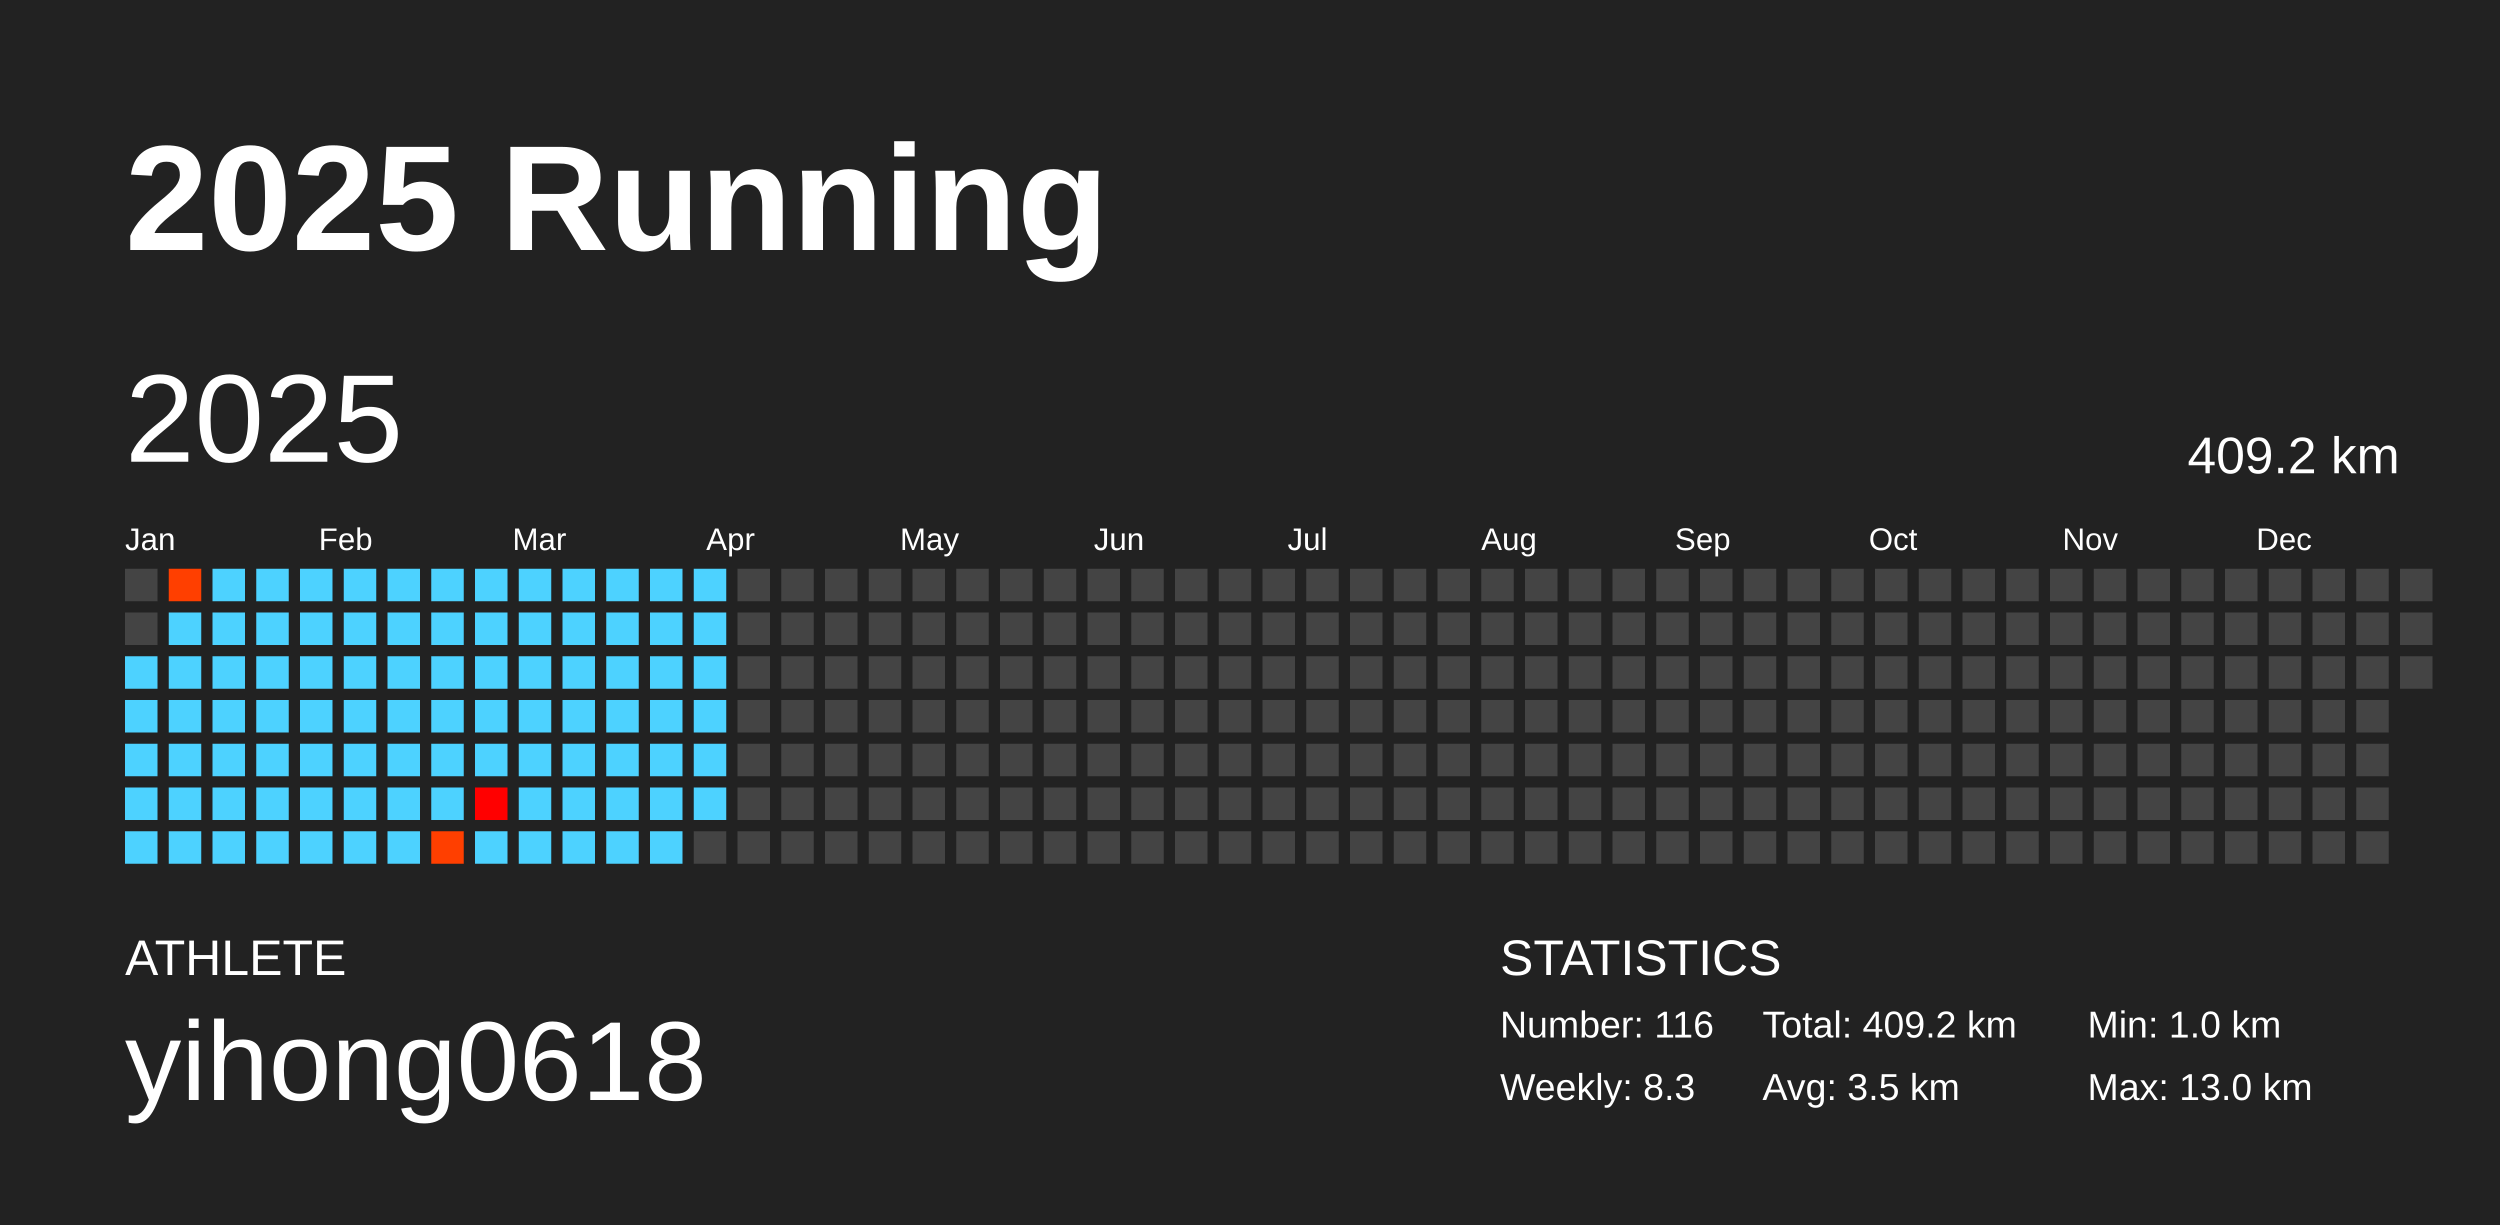
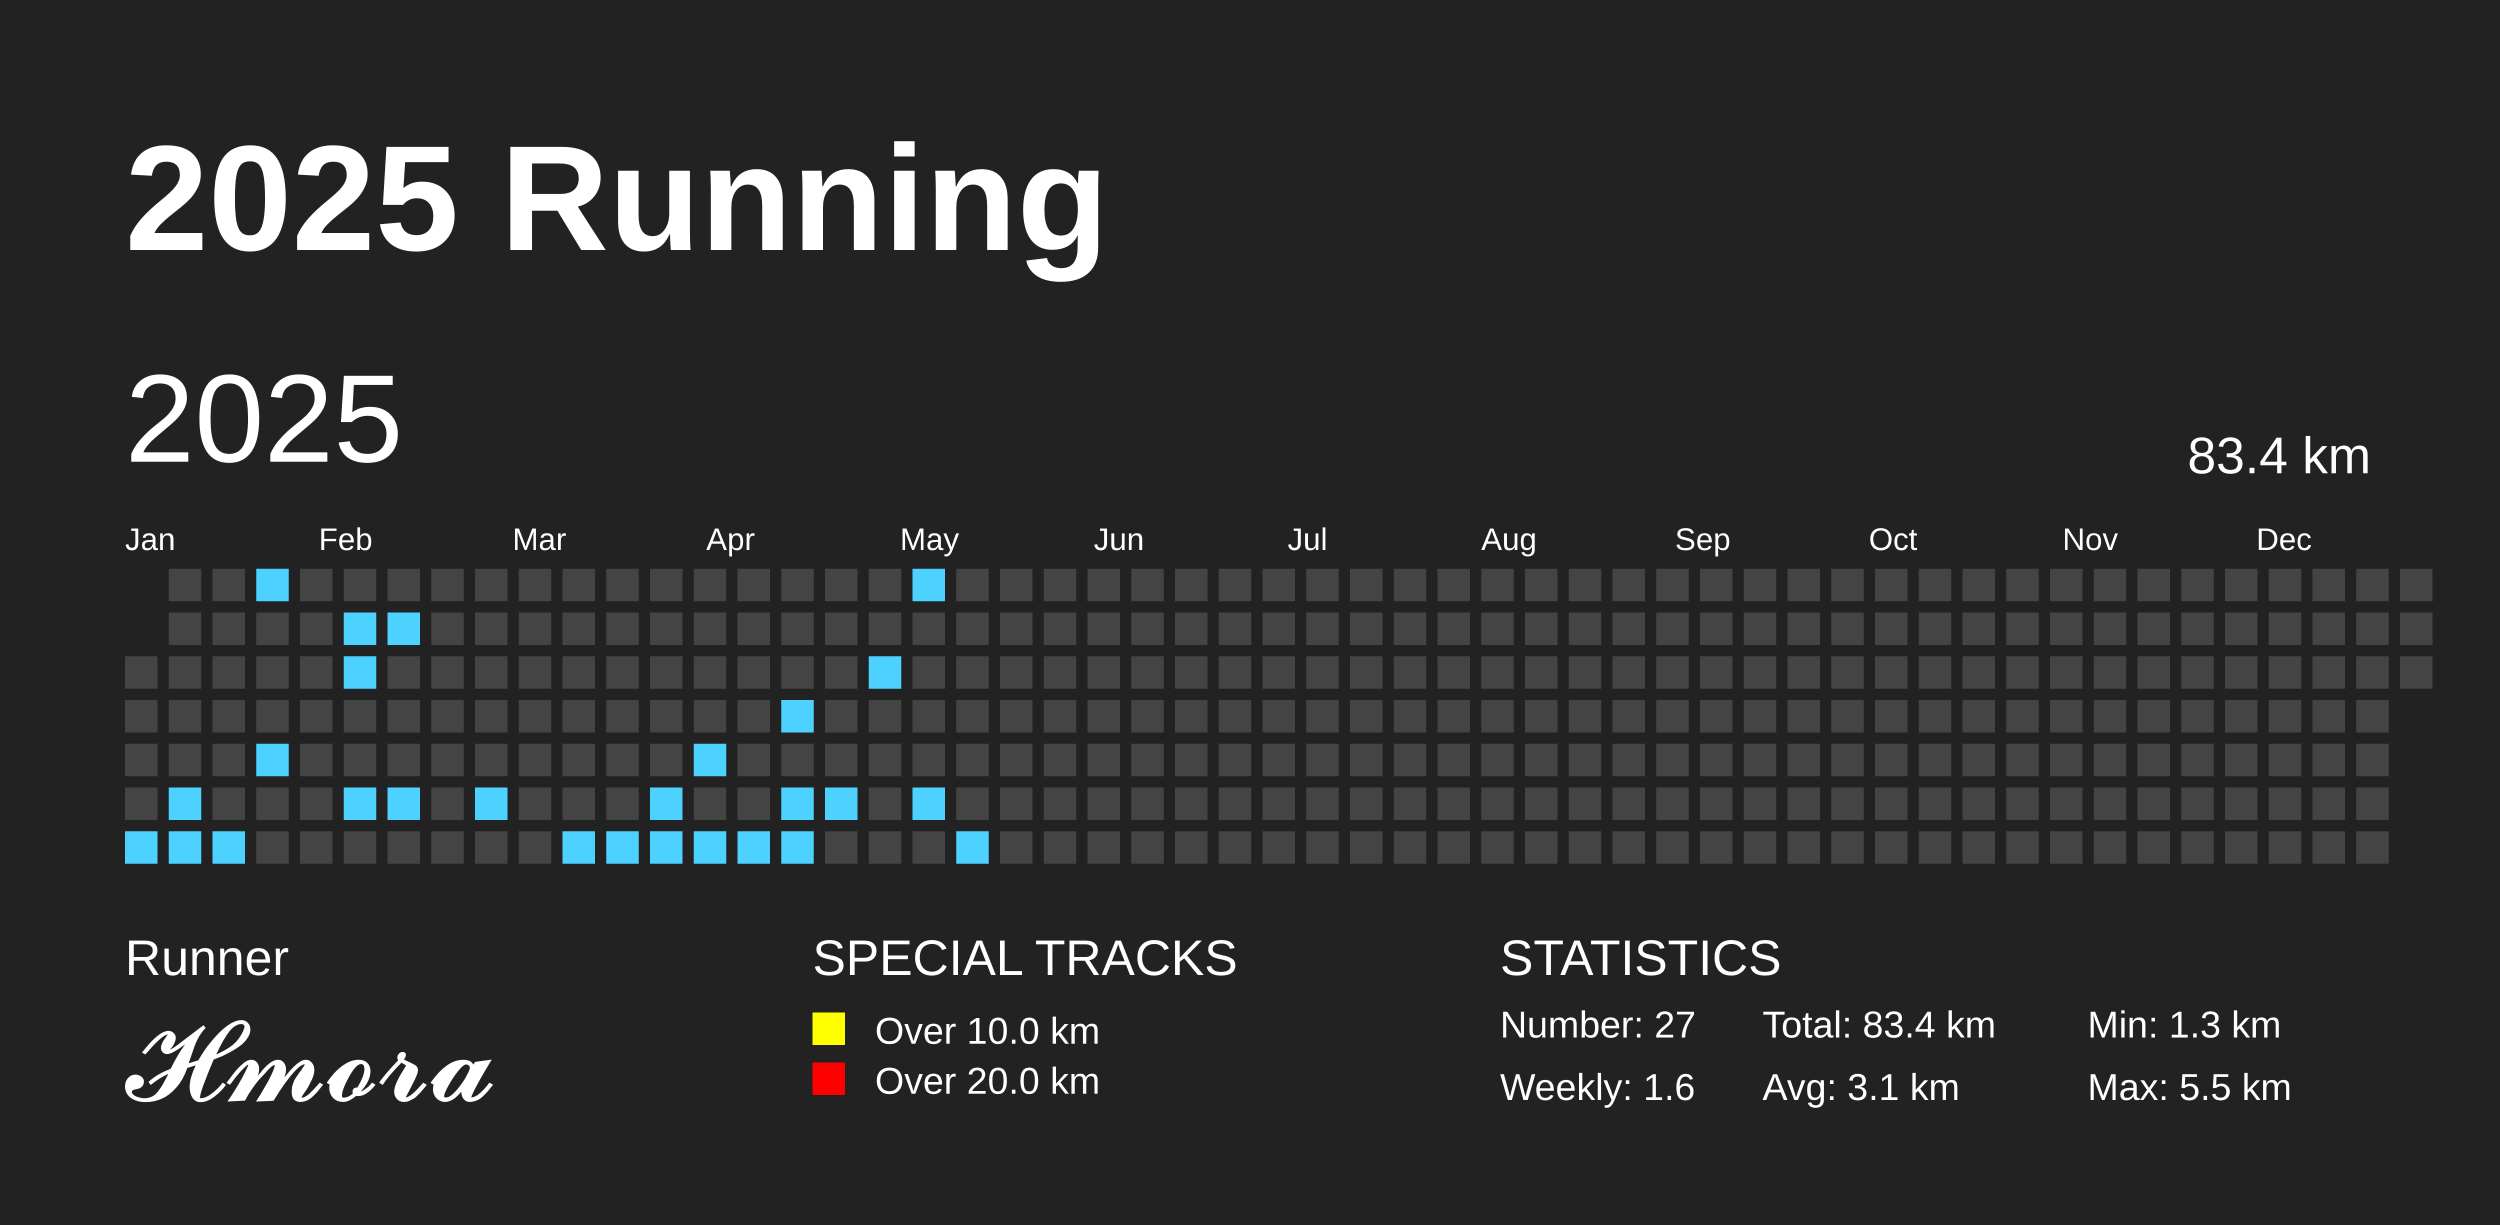
<svg xmlns="http://www.w3.org/2000/svg" baseProfile="full" height="98mm" version="1.1" viewBox="0,0,200,98" width="200mm">
  <defs />
  <rect fill="#222222" height="98" width="200" x="0" y="0" />
  <text fill="#FFFFFF" style="font-size:12px; font-family:Arial; font-weight:bold;" x="10" y="20">2025 Running</text>
-   <text fill="#FFFFFF" style="font-size:4px; font-family:Arial" x="10" y="78">ATHLETE</text>
-   <text fill="#FFFFFF" style="font-size:9px; font-family:Arial" x="10" y="88">yihong0618</text>
+   <text fill="#FFFFFF" style="font-size:4px; font-family:Arial" x="10" y="78">Runner</text>
+   <text fill="#FFFFFF" style="font-size:9px; font-family:Arial" x="10" y="88">𝓗𝓶𝓸𝓻𝓪</text>
+   <text fill="#FFFFFF" style="font-size:4px; font-family:Arial" x="65" y="78">SPECIAL TRACKS</text>
+   <rect fill="yellow" height="2.6" width="2.6" x="65" y="81" />
+   <text fill="#FFFFFF" style="font-size:3px; font-family:Arial" x="70" y="83.5">Over 10.0 km</text>
+   <rect fill="red" height="2.6" width="2.6" x="65" y="85" />
+   <text fill="#FFFFFF" style="font-size:3px; font-family:Arial" x="70" y="87.5">Over 20.0 km</text>
  <text fill="#FFFFFF" style="font-size:4px; font-family:Arial" x="120" y="78">STATISTICS</text>
-   <text fill="#FFFFFF" style="font-size:3px; font-family:Arial" x="120" y="83">Number: 116</text>
-   <text fill="#FFFFFF" style="font-size:3px; font-family:Arial" x="120" y="88">Weekly: 8.3</text>
-   <text fill="#FFFFFF" style="font-size:3px; font-family:Arial" x="141" y="83">Total: 409.2 km</text>
-   <text fill="#FFFFFF" style="font-size:3px; font-family:Arial" x="141" y="88">Avg: 3.5 km</text>
-   <text fill="#FFFFFF" style="font-size:3px; font-family:Arial" x="167" y="83">Min: 1.0 km</text>
-   <text fill="#FFFFFF" style="font-size:3px; font-family:Arial" x="167" y="88">Max: 13.0 km</text>
+   <text fill="#FFFFFF" style="font-size:3px; font-family:Arial" x="120" y="83">Number: 27</text>
+   <text fill="#FFFFFF" style="font-size:3px; font-family:Arial" x="120" y="88">Weekly: 1.6</text>
+   <text fill="#FFFFFF" style="font-size:3px; font-family:Arial" x="141" y="83">Total: 83.4 km</text>
+   <text fill="#FFFFFF" style="font-size:3px; font-family:Arial" x="141" y="88">Avg: 3.1 km</text>
+   <text fill="#FFFFFF" style="font-size:3px; font-family:Arial" x="167" y="83">Min: 1.3 km</text>
+   <text fill="#FFFFFF" style="font-size:3px; font-family:Arial" x="167" y="88">Max: 5.5 km</text>
  <text dominant-baseline="hanging" fill="#FFFFFF" style="font-size:10.0px; font-family:Arial;" x="10" y="30">2025</text>
-   <text dominant-baseline="hanging" fill="#FFFFFF" style="font-size:4.125px; font-family:Arial;" x="175" y="35">409.2 km</text>
+   <text dominant-baseline="hanging" fill="#FFFFFF" style="font-size:4.125px; font-family:Arial;" x="175" y="35">83.4 km</text>
  <text fill="#FFFFFF" style="font-size:2.5px; font-family:Arial" x="10.0" y="44">Jan</text>
  <text fill="#FFFFFF" style="font-size:2.5px; font-family:Arial" x="25.5" y="44">Feb</text>
  <text fill="#FFFFFF" style="font-size:2.5px; font-family:Arial" x="41.0" y="44">Mar</text>
  <text fill="#FFFFFF" style="font-size:2.5px; font-family:Arial" x="56.5" y="44">Apr</text>
  <text fill="#FFFFFF" style="font-size:2.5px; font-family:Arial" x="72.0" y="44">May</text>
  <text fill="#FFFFFF" style="font-size:2.5px; font-family:Arial" x="87.5" y="44">Jun</text>
  <text fill="#FFFFFF" style="font-size:2.5px; font-family:Arial" x="103.0" y="44">Jul</text>
  <text fill="#FFFFFF" style="font-size:2.5px; font-family:Arial" x="118.5" y="44">Aug</text>
  <text fill="#FFFFFF" style="font-size:2.5px; font-family:Arial" x="134.0" y="44">Sep</text>
  <text fill="#FFFFFF" style="font-size:2.5px; font-family:Arial" x="149.5" y="44">Oct</text>
  <text fill="#FFFFFF" style="font-size:2.5px; font-family:Arial" x="165.0" y="44">Nov</text>
  <text fill="#FFFFFF" style="font-size:2.5px; font-family:Arial" x="180.5" y="44">Dec</text>
-   <rect fill="#444444" height="2.6" width="2.6" x="10.0" y="45.5" />
-   <rect fill="#444444" height="2.6" width="2.6" x="10.0" y="49.0" />
-   <rect fill="#4dd2ff" height="2.6" width="2.6" x="10.0" y="52.5" />
-   <rect fill="#4dd2ff" height="2.6" width="2.6" x="10.0" y="56.0" />
-   <rect fill="#4dd2ff" height="2.6" width="2.6" x="10.0" y="59.5" />
-   <rect fill="#4dd2ff" height="2.6" width="2.6" x="10.0" y="63.0" />
-   <rect fill="#4dd2ff" height="2.6" width="2.6" x="10.0" y="66.5" />
-   <rect fill="#ff3f00" height="2.6" width="2.6" x="13.5" y="45.5" />
-   <rect fill="#4dd2ff" height="2.6" width="2.6" x="13.5" y="49.0" />
-   <rect fill="#4dd2ff" height="2.6" width="2.6" x="13.5" y="52.5" />
-   <rect fill="#4dd2ff" height="2.6" width="2.6" x="13.5" y="56.0" />
-   <rect fill="#4dd2ff" height="2.6" width="2.6" x="13.5" y="59.5" />
-   <rect fill="#4dd2ff" height="2.6" width="2.6" x="13.5" y="63.0" />
-   <rect fill="#4dd2ff" height="2.6" width="2.6" x="13.5" y="66.5" />
-   <rect fill="#4dd2ff" height="2.6" width="2.6" x="17.0" y="45.5" />
-   <rect fill="#4dd2ff" height="2.6" width="2.6" x="17.0" y="49.0" />
-   <rect fill="#4dd2ff" height="2.6" width="2.6" x="17.0" y="52.5" />
-   <rect fill="#4dd2ff" height="2.6" width="2.6" x="17.0" y="56.0" />
-   <rect fill="#4dd2ff" height="2.6" width="2.6" x="17.0" y="59.5" />
-   <rect fill="#4dd2ff" height="2.6" width="2.6" x="17.0" y="63.0" />
-   <rect fill="#4dd2ff" height="2.6" width="2.6" x="17.0" y="66.5" />
-   <rect fill="#4dd2ff" height="2.6" width="2.6" x="20.5" y="45.5" />
-   <rect fill="#4dd2ff" height="2.6" width="2.6" x="20.5" y="49.0" />
-   <rect fill="#4dd2ff" height="2.6" width="2.6" x="20.5" y="52.5" />
-   <rect fill="#4dd2ff" height="2.6" width="2.6" x="20.5" y="56.0" />
-   <rect fill="#4dd2ff" height="2.6" width="2.6" x="20.5" y="59.5" />
-   <rect fill="#4dd2ff" height="2.6" width="2.6" x="20.5" y="63.0" />
-   <rect fill="#4dd2ff" height="2.6" width="2.6" x="20.5" y="66.5" />
-   <rect fill="#4dd2ff" height="2.6" width="2.6" x="24.0" y="45.5" />
-   <rect fill="#4dd2ff" height="2.6" width="2.6" x="24.0" y="49.0" />
-   <rect fill="#4dd2ff" height="2.6" width="2.6" x="24.0" y="52.5" />
-   <rect fill="#4dd2ff" height="2.6" width="2.6" x="24.0" y="56.0" />
-   <rect fill="#4dd2ff" height="2.6" width="2.6" x="24.0" y="59.5" />
-   <rect fill="#4dd2ff" height="2.6" width="2.6" x="24.0" y="63.0" />
-   <rect fill="#4dd2ff" height="2.6" width="2.6" x="24.0" y="66.5" />
-   <rect fill="#4dd2ff" height="2.6" width="2.6" x="27.5" y="45.5" />
-   <rect fill="#4dd2ff" height="2.6" width="2.6" x="27.5" y="49.0" />
-   <rect fill="#4dd2ff" height="2.6" width="2.6" x="27.5" y="52.5" />
-   <rect fill="#4dd2ff" height="2.6" width="2.6" x="27.5" y="56.0" />
-   <rect fill="#4dd2ff" height="2.6" width="2.6" x="27.5" y="59.5" />
-   <rect fill="#4dd2ff" height="2.6" width="2.6" x="27.5" y="63.0" />
-   <rect fill="#4dd2ff" height="2.6" width="2.6" x="27.5" y="66.5" />
-   <rect fill="#4dd2ff" height="2.6" width="2.6" x="31.0" y="45.5" />
-   <rect fill="#4dd2ff" height="2.6" width="2.6" x="31.0" y="49.0" />
-   <rect fill="#4dd2ff" height="2.6" width="2.6" x="31.0" y="52.5" />
-   <rect fill="#4dd2ff" height="2.6" width="2.6" x="31.0" y="56.0" />
-   <rect fill="#4dd2ff" height="2.6" width="2.6" x="31.0" y="59.5" />
-   <rect fill="#4dd2ff" height="2.6" width="2.6" x="31.0" y="63.0" />
-   <rect fill="#4dd2ff" height="2.6" width="2.6" x="31.0" y="66.5" />
-   <rect fill="#4dd2ff" height="2.6" width="2.6" x="34.5" y="45.5" />
-   <rect fill="#4dd2ff" height="2.6" width="2.6" x="34.5" y="49.0" />
-   <rect fill="#4dd2ff" height="2.6" width="2.6" x="34.5" y="52.5" />
-   <rect fill="#4dd2ff" height="2.6" width="2.6" x="34.5" y="56.0" />
-   <rect fill="#4dd2ff" height="2.6" width="2.6" x="34.5" y="59.5" />
-   <rect fill="#4dd2ff" height="2.6" width="2.6" x="34.5" y="63.0" />
-   <rect fill="#ff3f00" height="2.6" width="2.6" x="34.5" y="66.5" />
-   <rect fill="#4dd2ff" height="2.6" width="2.6" x="38.0" y="45.5" />
-   <rect fill="#4dd2ff" height="2.6" width="2.6" x="38.0" y="49.0" />
-   <rect fill="#4dd2ff" height="2.6" width="2.6" x="38.0" y="52.5" />
-   <rect fill="#4dd2ff" height="2.6" width="2.6" x="38.0" y="56.0" />
-   <rect fill="#4dd2ff" height="2.6" width="2.6" x="38.0" y="59.5" />
-   <rect fill="#ff0000" height="2.6" width="2.6" x="38.0" y="63.0" />
-   <rect fill="#4dd2ff" height="2.6" width="2.6" x="38.0" y="66.5" />
-   <rect fill="#4dd2ff" height="2.6" width="2.6" x="41.5" y="45.5" />
-   <rect fill="#4dd2ff" height="2.6" width="2.6" x="41.5" y="49.0" />
-   <rect fill="#4dd2ff" height="2.6" width="2.6" x="41.5" y="52.5" />
-   <rect fill="#4dd2ff" height="2.6" width="2.6" x="41.5" y="56.0" />
-   <rect fill="#4dd2ff" height="2.6" width="2.6" x="41.5" y="59.5" />
-   <rect fill="#4dd2ff" height="2.6" width="2.6" x="41.5" y="63.0" />
-   <rect fill="#4dd2ff" height="2.6" width="2.6" x="41.5" y="66.5" />
-   <rect fill="#4dd2ff" height="2.6" width="2.6" x="45.0" y="45.5" />
-   <rect fill="#4dd2ff" height="2.6" width="2.6" x="45.0" y="49.0" />
-   <rect fill="#4dd2ff" height="2.6" width="2.6" x="45.0" y="52.5" />
-   <rect fill="#4dd2ff" height="2.6" width="2.6" x="45.0" y="56.0" />
-   <rect fill="#4dd2ff" height="2.6" width="2.6" x="45.0" y="59.5" />
-   <rect fill="#4dd2ff" height="2.6" width="2.6" x="45.0" y="63.0" />
-   <rect fill="#4dd2ff" height="2.6" width="2.6" x="45.0" y="66.5" />
-   <rect fill="#4dd2ff" height="2.6" width="2.6" x="48.5" y="45.5" />
-   <rect fill="#4dd2ff" height="2.6" width="2.6" x="48.5" y="49.0" />
-   <rect fill="#4dd2ff" height="2.6" width="2.6" x="48.5" y="52.5" />
-   <rect fill="#4dd2ff" height="2.6" width="2.6" x="48.5" y="56.0" />
-   <rect fill="#4dd2ff" height="2.6" width="2.6" x="48.5" y="59.5" />
-   <rect fill="#4dd2ff" height="2.6" width="2.6" x="48.5" y="63.0" />
-   <rect fill="#4dd2ff" height="2.6" width="2.6" x="48.5" y="66.5" />
-   <rect fill="#4dd2ff" height="2.6" width="2.6" x="52.0" y="45.5" />
-   <rect fill="#4dd2ff" height="2.6" width="2.6" x="52.0" y="49.0" />
-   <rect fill="#4dd2ff" height="2.6" width="2.6" x="52.0" y="52.5" />
-   <rect fill="#4dd2ff" height="2.6" width="2.6" x="52.0" y="56.0" />
-   <rect fill="#4dd2ff" height="2.6" width="2.6" x="52.0" y="59.5" />
-   <rect fill="#4dd2ff" height="2.6" width="2.6" x="52.0" y="63.0" />
-   <rect fill="#4dd2ff" height="2.6" width="2.6" x="52.0" y="66.5" />
-   <rect fill="#4dd2ff" height="2.6" width="2.6" x="55.5" y="45.5" />
-   <rect fill="#4dd2ff" height="2.6" width="2.6" x="55.5" y="49.0" />
-   <rect fill="#4dd2ff" height="2.6" width="2.6" x="55.5" y="52.5" />
-   <rect fill="#4dd2ff" height="2.6" width="2.6" x="55.5" y="56.0" />
-   <rect fill="#4dd2ff" height="2.6" width="2.6" x="55.5" y="59.5" />
-   <rect fill="#4dd2ff" height="2.6" width="2.6" x="55.5" y="63.0" />
-   <rect fill="#444444" height="2.6" width="2.6" x="55.5" y="66.5" />
+   <rect fill="#444444" height="2.6" width="2.6" x="10.0" y="52.5" />
+   <rect fill="#444444" height="2.6" width="2.6" x="10.0" y="56.0" />
+   <rect fill="#444444" height="2.6" width="2.6" x="10.0" y="59.5" />
+   <rect fill="#444444" height="2.6" width="2.6" x="10.0" y="63.0" />
+   <rect fill="#4DD2FF" height="2.6" width="2.6" x="10.0" y="66.5" />
+   <rect fill="#444444" height="2.6" width="2.6" x="13.5" y="45.5" />
+   <rect fill="#444444" height="2.6" width="2.6" x="13.5" y="49.0" />
+   <rect fill="#444444" height="2.6" width="2.6" x="13.5" y="52.5" />
+   <rect fill="#444444" height="2.6" width="2.6" x="13.5" y="56.0" />
+   <rect fill="#444444" height="2.6" width="2.6" x="13.5" y="59.5" />
+   <rect fill="#4DD2FF" height="2.6" width="2.6" x="13.5" y="63.0" />
+   <rect fill="#4DD2FF" height="2.6" width="2.6" x="13.5" y="66.5" />
+   <rect fill="#444444" height="2.6" width="2.6" x="17.0" y="45.5" />
+   <rect fill="#444444" height="2.6" width="2.6" x="17.0" y="49.0" />
+   <rect fill="#444444" height="2.6" width="2.6" x="17.0" y="52.5" />
+   <rect fill="#444444" height="2.6" width="2.6" x="17.0" y="56.0" />
+   <rect fill="#444444" height="2.6" width="2.6" x="17.0" y="59.5" />
+   <rect fill="#444444" height="2.6" width="2.6" x="17.0" y="63.0" />
+   <rect fill="#4DD2FF" height="2.6" width="2.6" x="17.0" y="66.5" />
+   <rect fill="#4DD2FF" height="2.6" width="2.6" x="20.5" y="45.5" />
+   <rect fill="#444444" height="2.6" width="2.6" x="20.5" y="49.0" />
+   <rect fill="#444444" height="2.6" width="2.6" x="20.5" y="52.5" />
+   <rect fill="#444444" height="2.6" width="2.6" x="20.5" y="56.0" />
+   <rect fill="#4DD2FF" height="2.6" width="2.6" x="20.5" y="59.5" />
+   <rect fill="#444444" height="2.6" width="2.6" x="20.5" y="63.0" />
+   <rect fill="#444444" height="2.6" width="2.6" x="20.5" y="66.5" />
+   <rect fill="#444444" height="2.6" width="2.6" x="24.0" y="45.5" />
+   <rect fill="#444444" height="2.6" width="2.6" x="24.0" y="49.0" />
+   <rect fill="#444444" height="2.6" width="2.6" x="24.0" y="52.5" />
+   <rect fill="#444444" height="2.6" width="2.6" x="24.0" y="56.0" />
+   <rect fill="#444444" height="2.6" width="2.6" x="24.0" y="59.5" />
+   <rect fill="#444444" height="2.6" width="2.6" x="24.0" y="63.0" />
+   <rect fill="#444444" height="2.6" width="2.6" x="24.0" y="66.5" />
+   <rect fill="#444444" height="2.6" width="2.6" x="27.5" y="45.5" />
+   <rect fill="#4DD2FF" height="2.6" width="2.6" x="27.5" y="49.0" />
+   <rect fill="#4DD2FF" height="2.6" width="2.6" x="27.5" y="52.5" />
+   <rect fill="#444444" height="2.6" width="2.6" x="27.5" y="56.0" />
+   <rect fill="#444444" height="2.6" width="2.6" x="27.5" y="59.5" />
+   <rect fill="#4DD2FF" height="2.6" width="2.6" x="27.5" y="63.0" />
+   <rect fill="#444444" height="2.6" width="2.6" x="27.5" y="66.5" />
+   <rect fill="#444444" height="2.6" width="2.6" x="31.0" y="45.5" />
+   <rect fill="#4DD2FF" height="2.6" width="2.6" x="31.0" y="49.0" />
+   <rect fill="#444444" height="2.6" width="2.6" x="31.0" y="52.5" />
+   <rect fill="#444444" height="2.6" width="2.6" x="31.0" y="56.0" />
+   <rect fill="#444444" height="2.6" width="2.6" x="31.0" y="59.5" />
+   <rect fill="#4DD2FF" height="2.6" width="2.6" x="31.0" y="63.0" />
+   <rect fill="#444444" height="2.6" width="2.6" x="31.0" y="66.5" />
+   <rect fill="#444444" height="2.6" width="2.6" x="34.5" y="45.5" />
+   <rect fill="#444444" height="2.6" width="2.6" x="34.5" y="49.0" />
+   <rect fill="#444444" height="2.6" width="2.6" x="34.5" y="52.5" />
+   <rect fill="#444444" height="2.6" width="2.6" x="34.5" y="56.0" />
+   <rect fill="#444444" height="2.6" width="2.6" x="34.5" y="59.5" />
+   <rect fill="#444444" height="2.6" width="2.6" x="34.5" y="63.0" />
+   <rect fill="#444444" height="2.6" width="2.6" x="34.5" y="66.5" />
+   <rect fill="#444444" height="2.6" width="2.6" x="38.0" y="45.5" />
+   <rect fill="#444444" height="2.6" width="2.6" x="38.0" y="49.0" />
+   <rect fill="#444444" height="2.6" width="2.6" x="38.0" y="52.5" />
+   <rect fill="#444444" height="2.6" width="2.6" x="38.0" y="56.0" />
+   <rect fill="#444444" height="2.6" width="2.6" x="38.0" y="59.5" />
+   <rect fill="#4DD2FF" height="2.6" width="2.6" x="38.0" y="63.0" />
+   <rect fill="#444444" height="2.6" width="2.6" x="38.0" y="66.5" />
+   <rect fill="#444444" height="2.6" width="2.6" x="41.5" y="45.5" />
+   <rect fill="#444444" height="2.6" width="2.6" x="41.5" y="49.0" />
+   <rect fill="#444444" height="2.6" width="2.6" x="41.5" y="52.5" />
+   <rect fill="#444444" height="2.6" width="2.6" x="41.5" y="56.0" />
+   <rect fill="#444444" height="2.6" width="2.6" x="41.5" y="59.5" />
+   <rect fill="#444444" height="2.6" width="2.6" x="41.5" y="63.0" />
+   <rect fill="#444444" height="2.6" width="2.6" x="41.5" y="66.5" />
+   <rect fill="#444444" height="2.6" width="2.6" x="45.0" y="45.5" />
+   <rect fill="#444444" height="2.6" width="2.6" x="45.0" y="49.0" />
+   <rect fill="#444444" height="2.6" width="2.6" x="45.0" y="52.5" />
+   <rect fill="#444444" height="2.6" width="2.6" x="45.0" y="56.0" />
+   <rect fill="#444444" height="2.6" width="2.6" x="45.0" y="59.5" />
+   <rect fill="#444444" height="2.6" width="2.6" x="45.0" y="63.0" />
+   <rect fill="#4DD2FF" height="2.6" width="2.6" x="45.0" y="66.5" />
+   <rect fill="#444444" height="2.6" width="2.6" x="48.5" y="45.5" />
+   <rect fill="#444444" height="2.6" width="2.6" x="48.5" y="49.0" />
+   <rect fill="#444444" height="2.6" width="2.6" x="48.5" y="52.5" />
+   <rect fill="#444444" height="2.6" width="2.6" x="48.5" y="56.0" />
+   <rect fill="#444444" height="2.6" width="2.6" x="48.5" y="59.5" />
+   <rect fill="#444444" height="2.6" width="2.6" x="48.5" y="63.0" />
+   <rect fill="#4DD2FF" height="2.6" width="2.6" x="48.5" y="66.5" />
+   <rect fill="#444444" height="2.6" width="2.6" x="52.0" y="45.5" />
+   <rect fill="#444444" height="2.6" width="2.6" x="52.0" y="49.0" />
+   <rect fill="#444444" height="2.6" width="2.6" x="52.0" y="52.5" />
+   <rect fill="#444444" height="2.6" width="2.6" x="52.0" y="56.0" />
+   <rect fill="#444444" height="2.6" width="2.6" x="52.0" y="59.5" />
+   <rect fill="#4DD2FF" height="2.6" width="2.6" x="52.0" y="63.0" />
+   <rect fill="#4DD2FF" height="2.6" width="2.6" x="52.0" y="66.5" />
+   <rect fill="#444444" height="2.6" width="2.6" x="55.5" y="45.5" />
+   <rect fill="#444444" height="2.6" width="2.6" x="55.5" y="49.0" />
+   <rect fill="#444444" height="2.6" width="2.6" x="55.5" y="52.5" />
+   <rect fill="#444444" height="2.6" width="2.6" x="55.5" y="56.0" />
+   <rect fill="#4DD2FF" height="2.6" width="2.6" x="55.5" y="59.5" />
+   <rect fill="#444444" height="2.6" width="2.6" x="55.5" y="63.0" />
+   <rect fill="#4DD2FF" height="2.6" width="2.6" x="55.5" y="66.5" />
  <rect fill="#444444" height="2.6" width="2.6" x="59.0" y="45.5" />
  <rect fill="#444444" height="2.6" width="2.6" x="59.0" y="49.0" />
  <rect fill="#444444" height="2.6" width="2.6" x="59.0" y="52.5" />
  <rect fill="#444444" height="2.6" width="2.6" x="59.0" y="56.0" />
  <rect fill="#444444" height="2.6" width="2.6" x="59.0" y="59.5" />
  <rect fill="#444444" height="2.6" width="2.6" x="59.0" y="63.0" />
-   <rect fill="#444444" height="2.6" width="2.6" x="59.0" y="66.5" />
+   <rect fill="#4DD2FF" height="2.6" width="2.6" x="59.0" y="66.5" />
  <rect fill="#444444" height="2.6" width="2.6" x="62.5" y="45.5" />
  <rect fill="#444444" height="2.6" width="2.6" x="62.5" y="49.0" />
  <rect fill="#444444" height="2.6" width="2.6" x="62.5" y="52.5" />
-   <rect fill="#444444" height="2.6" width="2.6" x="62.5" y="56.0" />
+   <rect fill="#4DD2FF" height="2.6" width="2.6" x="62.5" y="56.0" />
  <rect fill="#444444" height="2.6" width="2.6" x="62.5" y="59.5" />
-   <rect fill="#444444" height="2.6" width="2.6" x="62.5" y="63.0" />
-   <rect fill="#444444" height="2.6" width="2.6" x="62.5" y="66.5" />
+   <rect fill="#4DD2FF" height="2.6" width="2.6" x="62.5" y="63.0" />
+   <rect fill="#4DD2FF" height="2.6" width="2.6" x="62.5" y="66.5" />
  <rect fill="#444444" height="2.6" width="2.6" x="66.0" y="45.5" />
  <rect fill="#444444" height="2.6" width="2.6" x="66.0" y="49.0" />
  <rect fill="#444444" height="2.6" width="2.6" x="66.0" y="52.5" />
  <rect fill="#444444" height="2.6" width="2.6" x="66.0" y="56.0" />
  <rect fill="#444444" height="2.6" width="2.6" x="66.0" y="59.5" />
-   <rect fill="#444444" height="2.6" width="2.6" x="66.0" y="63.0" />
+   <rect fill="#4DD2FF" height="2.6" width="2.6" x="66.0" y="63.0" />
  <rect fill="#444444" height="2.6" width="2.6" x="66.0" y="66.5" />
  <rect fill="#444444" height="2.6" width="2.6" x="69.5" y="45.5" />
  <rect fill="#444444" height="2.6" width="2.6" x="69.5" y="49.0" />
-   <rect fill="#444444" height="2.6" width="2.6" x="69.5" y="52.5" />
+   <rect fill="#4DD2FF" height="2.6" width="2.6" x="69.5" y="52.5" />
  <rect fill="#444444" height="2.6" width="2.6" x="69.5" y="56.0" />
  <rect fill="#444444" height="2.6" width="2.6" x="69.5" y="59.5" />
  <rect fill="#444444" height="2.6" width="2.6" x="69.5" y="63.0" />
  <rect fill="#444444" height="2.6" width="2.6" x="69.5" y="66.5" />
-   <rect fill="#444444" height="2.6" width="2.6" x="73.0" y="45.5" />
+   <rect fill="#4DD2FF" height="2.6" width="2.6" x="73.0" y="45.5" />
  <rect fill="#444444" height="2.6" width="2.6" x="73.0" y="49.0" />
  <rect fill="#444444" height="2.6" width="2.6" x="73.0" y="52.5" />
  <rect fill="#444444" height="2.6" width="2.6" x="73.0" y="56.0" />
  <rect fill="#444444" height="2.6" width="2.6" x="73.0" y="59.5" />
-   <rect fill="#444444" height="2.6" width="2.6" x="73.0" y="63.0" />
+   <rect fill="#4DD2FF" height="2.6" width="2.6" x="73.0" y="63.0" />
  <rect fill="#444444" height="2.6" width="2.6" x="73.0" y="66.5" />
  <rect fill="#444444" height="2.6" width="2.6" x="76.5" y="45.5" />
  <rect fill="#444444" height="2.6" width="2.6" x="76.5" y="49.0" />
  <rect fill="#444444" height="2.6" width="2.6" x="76.5" y="52.5" />
  <rect fill="#444444" height="2.6" width="2.6" x="76.5" y="56.0" />
  <rect fill="#444444" height="2.6" width="2.6" x="76.5" y="59.5" />
  <rect fill="#444444" height="2.6" width="2.6" x="76.5" y="63.0" />
-   <rect fill="#444444" height="2.6" width="2.6" x="76.5" y="66.5" />
+   <rect fill="#4DD2FF" height="2.6" width="2.6" x="76.5" y="66.5" />
  <rect fill="#444444" height="2.6" width="2.6" x="80.0" y="45.5" />
  <rect fill="#444444" height="2.6" width="2.6" x="80.0" y="49.0" />
  <rect fill="#444444" height="2.6" width="2.6" x="80.0" y="52.5" />
  <rect fill="#444444" height="2.6" width="2.6" x="80.0" y="56.0" />
  <rect fill="#444444" height="2.6" width="2.6" x="80.0" y="59.5" />
  <rect fill="#444444" height="2.6" width="2.6" x="80.0" y="63.0" />
  <rect fill="#444444" height="2.6" width="2.6" x="80.0" y="66.5" />
  <rect fill="#444444" height="2.6" width="2.6" x="83.5" y="45.5" />
  <rect fill="#444444" height="2.6" width="2.6" x="83.5" y="49.0" />
  <rect fill="#444444" height="2.6" width="2.6" x="83.5" y="52.5" />
  <rect fill="#444444" height="2.6" width="2.6" x="83.5" y="56.0" />
  <rect fill="#444444" height="2.6" width="2.6" x="83.5" y="59.5" />
  <rect fill="#444444" height="2.6" width="2.6" x="83.5" y="63.0" />
  <rect fill="#444444" height="2.6" width="2.6" x="83.5" y="66.5" />
  <rect fill="#444444" height="2.6" width="2.6" x="87.0" y="45.5" />
  <rect fill="#444444" height="2.6" width="2.6" x="87.0" y="49.0" />
  <rect fill="#444444" height="2.6" width="2.6" x="87.0" y="52.5" />
  <rect fill="#444444" height="2.6" width="2.6" x="87.0" y="56.0" />
  <rect fill="#444444" height="2.6" width="2.6" x="87.0" y="59.5" />
  <rect fill="#444444" height="2.6" width="2.6" x="87.0" y="63.0" />
  <rect fill="#444444" height="2.6" width="2.6" x="87.0" y="66.5" />
  <rect fill="#444444" height="2.6" width="2.6" x="90.5" y="45.5" />
  <rect fill="#444444" height="2.6" width="2.6" x="90.5" y="49.0" />
  <rect fill="#444444" height="2.6" width="2.6" x="90.5" y="52.5" />
  <rect fill="#444444" height="2.6" width="2.6" x="90.5" y="56.0" />
  <rect fill="#444444" height="2.6" width="2.6" x="90.5" y="59.5" />
  <rect fill="#444444" height="2.6" width="2.6" x="90.5" y="63.0" />
  <rect fill="#444444" height="2.6" width="2.6" x="90.5" y="66.5" />
  <rect fill="#444444" height="2.6" width="2.6" x="94.0" y="45.5" />
  <rect fill="#444444" height="2.6" width="2.6" x="94.0" y="49.0" />
  <rect fill="#444444" height="2.6" width="2.6" x="94.0" y="52.5" />
  <rect fill="#444444" height="2.6" width="2.6" x="94.0" y="56.0" />
  <rect fill="#444444" height="2.6" width="2.6" x="94.0" y="59.5" />
  <rect fill="#444444" height="2.6" width="2.6" x="94.0" y="63.0" />
  <rect fill="#444444" height="2.6" width="2.6" x="94.0" y="66.5" />
  <rect fill="#444444" height="2.6" width="2.6" x="97.5" y="45.5" />
  <rect fill="#444444" height="2.6" width="2.6" x="97.5" y="49.0" />
  <rect fill="#444444" height="2.6" width="2.6" x="97.5" y="52.5" />
  <rect fill="#444444" height="2.6" width="2.6" x="97.5" y="56.0" />
  <rect fill="#444444" height="2.6" width="2.6" x="97.5" y="59.5" />
  <rect fill="#444444" height="2.6" width="2.6" x="97.5" y="63.0" />
  <rect fill="#444444" height="2.6" width="2.6" x="97.5" y="66.5" />
  <rect fill="#444444" height="2.6" width="2.6" x="101.0" y="45.5" />
  <rect fill="#444444" height="2.6" width="2.6" x="101.0" y="49.0" />
  <rect fill="#444444" height="2.6" width="2.6" x="101.0" y="52.5" />
  <rect fill="#444444" height="2.6" width="2.6" x="101.0" y="56.0" />
  <rect fill="#444444" height="2.6" width="2.6" x="101.0" y="59.5" />
  <rect fill="#444444" height="2.6" width="2.6" x="101.0" y="63.0" />
  <rect fill="#444444" height="2.6" width="2.6" x="101.0" y="66.5" />
  <rect fill="#444444" height="2.6" width="2.6" x="104.5" y="45.5" />
  <rect fill="#444444" height="2.6" width="2.6" x="104.5" y="49.0" />
  <rect fill="#444444" height="2.6" width="2.6" x="104.5" y="52.5" />
  <rect fill="#444444" height="2.6" width="2.6" x="104.5" y="56.0" />
  <rect fill="#444444" height="2.6" width="2.6" x="104.5" y="59.5" />
  <rect fill="#444444" height="2.6" width="2.6" x="104.5" y="63.0" />
  <rect fill="#444444" height="2.6" width="2.6" x="104.5" y="66.5" />
  <rect fill="#444444" height="2.6" width="2.6" x="108.0" y="45.5" />
  <rect fill="#444444" height="2.6" width="2.6" x="108.0" y="49.0" />
  <rect fill="#444444" height="2.6" width="2.6" x="108.0" y="52.5" />
  <rect fill="#444444" height="2.6" width="2.6" x="108.0" y="56.0" />
  <rect fill="#444444" height="2.6" width="2.6" x="108.0" y="59.5" />
  <rect fill="#444444" height="2.6" width="2.6" x="108.0" y="63.0" />
  <rect fill="#444444" height="2.6" width="2.6" x="108.0" y="66.5" />
  <rect fill="#444444" height="2.6" width="2.6" x="111.5" y="45.5" />
  <rect fill="#444444" height="2.6" width="2.6" x="111.5" y="49.0" />
  <rect fill="#444444" height="2.6" width="2.6" x="111.5" y="52.5" />
  <rect fill="#444444" height="2.6" width="2.6" x="111.5" y="56.0" />
  <rect fill="#444444" height="2.6" width="2.6" x="111.5" y="59.5" />
  <rect fill="#444444" height="2.6" width="2.6" x="111.5" y="63.0" />
  <rect fill="#444444" height="2.6" width="2.6" x="111.5" y="66.5" />
  <rect fill="#444444" height="2.6" width="2.6" x="115.0" y="45.5" />
  <rect fill="#444444" height="2.6" width="2.6" x="115.0" y="49.0" />
  <rect fill="#444444" height="2.6" width="2.6" x="115.0" y="52.5" />
  <rect fill="#444444" height="2.6" width="2.6" x="115.0" y="56.0" />
  <rect fill="#444444" height="2.6" width="2.6" x="115.0" y="59.5" />
  <rect fill="#444444" height="2.6" width="2.6" x="115.0" y="63.0" />
  <rect fill="#444444" height="2.6" width="2.6" x="115.0" y="66.5" />
  <rect fill="#444444" height="2.6" width="2.6" x="118.5" y="45.5" />
  <rect fill="#444444" height="2.6" width="2.6" x="118.5" y="49.0" />
  <rect fill="#444444" height="2.6" width="2.6" x="118.5" y="52.5" />
  <rect fill="#444444" height="2.6" width="2.6" x="118.5" y="56.0" />
  <rect fill="#444444" height="2.6" width="2.6" x="118.5" y="59.5" />
  <rect fill="#444444" height="2.6" width="2.6" x="118.5" y="63.0" />
  <rect fill="#444444" height="2.6" width="2.6" x="118.5" y="66.5" />
  <rect fill="#444444" height="2.6" width="2.6" x="122.0" y="45.5" />
  <rect fill="#444444" height="2.6" width="2.6" x="122.0" y="49.0" />
  <rect fill="#444444" height="2.6" width="2.6" x="122.0" y="52.5" />
  <rect fill="#444444" height="2.6" width="2.6" x="122.0" y="56.0" />
  <rect fill="#444444" height="2.6" width="2.6" x="122.0" y="59.5" />
  <rect fill="#444444" height="2.6" width="2.6" x="122.0" y="63.0" />
  <rect fill="#444444" height="2.6" width="2.6" x="122.0" y="66.5" />
  <rect fill="#444444" height="2.6" width="2.6" x="125.5" y="45.5" />
  <rect fill="#444444" height="2.6" width="2.6" x="125.5" y="49.0" />
  <rect fill="#444444" height="2.6" width="2.6" x="125.5" y="52.5" />
  <rect fill="#444444" height="2.6" width="2.6" x="125.5" y="56.0" />
  <rect fill="#444444" height="2.6" width="2.6" x="125.5" y="59.5" />
  <rect fill="#444444" height="2.6" width="2.6" x="125.5" y="63.0" />
  <rect fill="#444444" height="2.6" width="2.6" x="125.5" y="66.5" />
  <rect fill="#444444" height="2.6" width="2.6" x="129.0" y="45.5" />
  <rect fill="#444444" height="2.6" width="2.6" x="129.0" y="49.0" />
  <rect fill="#444444" height="2.6" width="2.6" x="129.0" y="52.5" />
  <rect fill="#444444" height="2.6" width="2.6" x="129.0" y="56.0" />
  <rect fill="#444444" height="2.6" width="2.6" x="129.0" y="59.5" />
  <rect fill="#444444" height="2.6" width="2.6" x="129.0" y="63.0" />
  <rect fill="#444444" height="2.6" width="2.6" x="129.0" y="66.5" />
  <rect fill="#444444" height="2.6" width="2.6" x="132.5" y="45.5" />
  <rect fill="#444444" height="2.6" width="2.6" x="132.5" y="49.0" />
  <rect fill="#444444" height="2.6" width="2.6" x="132.5" y="52.5" />
  <rect fill="#444444" height="2.6" width="2.6" x="132.5" y="56.0" />
  <rect fill="#444444" height="2.6" width="2.6" x="132.5" y="59.5" />
  <rect fill="#444444" height="2.6" width="2.6" x="132.5" y="63.0" />
  <rect fill="#444444" height="2.6" width="2.6" x="132.5" y="66.5" />
  <rect fill="#444444" height="2.6" width="2.6" x="136.0" y="45.5" />
  <rect fill="#444444" height="2.6" width="2.6" x="136.0" y="49.0" />
  <rect fill="#444444" height="2.6" width="2.6" x="136.0" y="52.5" />
  <rect fill="#444444" height="2.6" width="2.6" x="136.0" y="56.0" />
  <rect fill="#444444" height="2.6" width="2.6" x="136.0" y="59.5" />
  <rect fill="#444444" height="2.6" width="2.6" x="136.0" y="63.0" />
  <rect fill="#444444" height="2.6" width="2.6" x="136.0" y="66.5" />
  <rect fill="#444444" height="2.6" width="2.6" x="139.5" y="45.5" />
  <rect fill="#444444" height="2.6" width="2.6" x="139.5" y="49.0" />
  <rect fill="#444444" height="2.6" width="2.6" x="139.5" y="52.5" />
  <rect fill="#444444" height="2.6" width="2.6" x="139.5" y="56.0" />
  <rect fill="#444444" height="2.6" width="2.6" x="139.5" y="59.5" />
  <rect fill="#444444" height="2.6" width="2.6" x="139.5" y="63.0" />
  <rect fill="#444444" height="2.6" width="2.6" x="139.5" y="66.5" />
  <rect fill="#444444" height="2.6" width="2.6" x="143.0" y="45.5" />
  <rect fill="#444444" height="2.6" width="2.6" x="143.0" y="49.0" />
  <rect fill="#444444" height="2.6" width="2.6" x="143.0" y="52.5" />
  <rect fill="#444444" height="2.6" width="2.6" x="143.0" y="56.0" />
  <rect fill="#444444" height="2.6" width="2.6" x="143.0" y="59.5" />
  <rect fill="#444444" height="2.6" width="2.6" x="143.0" y="63.0" />
  <rect fill="#444444" height="2.6" width="2.6" x="143.0" y="66.5" />
  <rect fill="#444444" height="2.6" width="2.6" x="146.5" y="45.5" />
  <rect fill="#444444" height="2.6" width="2.6" x="146.5" y="49.0" />
  <rect fill="#444444" height="2.6" width="2.6" x="146.5" y="52.5" />
  <rect fill="#444444" height="2.6" width="2.6" x="146.5" y="56.0" />
  <rect fill="#444444" height="2.6" width="2.6" x="146.5" y="59.5" />
  <rect fill="#444444" height="2.6" width="2.6" x="146.5" y="63.0" />
  <rect fill="#444444" height="2.6" width="2.6" x="146.5" y="66.5" />
  <rect fill="#444444" height="2.6" width="2.6" x="150.0" y="45.5" />
  <rect fill="#444444" height="2.6" width="2.6" x="150.0" y="49.0" />
  <rect fill="#444444" height="2.6" width="2.6" x="150.0" y="52.5" />
  <rect fill="#444444" height="2.6" width="2.6" x="150.0" y="56.0" />
  <rect fill="#444444" height="2.6" width="2.6" x="150.0" y="59.5" />
  <rect fill="#444444" height="2.6" width="2.6" x="150.0" y="63.0" />
  <rect fill="#444444" height="2.6" width="2.6" x="150.0" y="66.5" />
  <rect fill="#444444" height="2.6" width="2.6" x="153.5" y="45.5" />
  <rect fill="#444444" height="2.6" width="2.6" x="153.5" y="49.0" />
  <rect fill="#444444" height="2.6" width="2.6" x="153.5" y="52.5" />
  <rect fill="#444444" height="2.6" width="2.6" x="153.5" y="56.0" />
  <rect fill="#444444" height="2.6" width="2.6" x="153.5" y="59.5" />
  <rect fill="#444444" height="2.6" width="2.6" x="153.5" y="63.0" />
  <rect fill="#444444" height="2.6" width="2.6" x="153.5" y="66.5" />
  <rect fill="#444444" height="2.6" width="2.6" x="157.0" y="45.5" />
  <rect fill="#444444" height="2.6" width="2.6" x="157.0" y="49.0" />
  <rect fill="#444444" height="2.6" width="2.6" x="157.0" y="52.5" />
  <rect fill="#444444" height="2.6" width="2.6" x="157.0" y="56.0" />
  <rect fill="#444444" height="2.6" width="2.6" x="157.0" y="59.5" />
  <rect fill="#444444" height="2.6" width="2.6" x="157.0" y="63.0" />
  <rect fill="#444444" height="2.6" width="2.6" x="157.0" y="66.5" />
  <rect fill="#444444" height="2.6" width="2.6" x="160.5" y="45.5" />
  <rect fill="#444444" height="2.6" width="2.6" x="160.5" y="49.0" />
  <rect fill="#444444" height="2.6" width="2.6" x="160.5" y="52.5" />
  <rect fill="#444444" height="2.6" width="2.6" x="160.5" y="56.0" />
  <rect fill="#444444" height="2.6" width="2.6" x="160.5" y="59.5" />
  <rect fill="#444444" height="2.6" width="2.6" x="160.5" y="63.0" />
  <rect fill="#444444" height="2.6" width="2.6" x="160.5" y="66.5" />
  <rect fill="#444444" height="2.6" width="2.6" x="164.0" y="45.5" />
  <rect fill="#444444" height="2.6" width="2.6" x="164.0" y="49.0" />
  <rect fill="#444444" height="2.6" width="2.6" x="164.0" y="52.5" />
  <rect fill="#444444" height="2.6" width="2.6" x="164.0" y="56.0" />
  <rect fill="#444444" height="2.6" width="2.6" x="164.0" y="59.5" />
  <rect fill="#444444" height="2.6" width="2.6" x="164.0" y="63.0" />
  <rect fill="#444444" height="2.6" width="2.6" x="164.0" y="66.5" />
  <rect fill="#444444" height="2.6" width="2.6" x="167.5" y="45.5" />
  <rect fill="#444444" height="2.6" width="2.6" x="167.5" y="49.0" />
  <rect fill="#444444" height="2.6" width="2.6" x="167.5" y="52.5" />
  <rect fill="#444444" height="2.6" width="2.6" x="167.5" y="56.0" />
  <rect fill="#444444" height="2.6" width="2.6" x="167.5" y="59.5" />
  <rect fill="#444444" height="2.6" width="2.6" x="167.5" y="63.0" />
  <rect fill="#444444" height="2.6" width="2.6" x="167.5" y="66.5" />
  <rect fill="#444444" height="2.6" width="2.6" x="171.0" y="45.5" />
  <rect fill="#444444" height="2.6" width="2.6" x="171.0" y="49.0" />
  <rect fill="#444444" height="2.6" width="2.6" x="171.0" y="52.5" />
  <rect fill="#444444" height="2.6" width="2.6" x="171.0" y="56.0" />
  <rect fill="#444444" height="2.6" width="2.6" x="171.0" y="59.5" />
  <rect fill="#444444" height="2.6" width="2.6" x="171.0" y="63.0" />
  <rect fill="#444444" height="2.6" width="2.6" x="171.0" y="66.5" />
  <rect fill="#444444" height="2.6" width="2.6" x="174.5" y="45.5" />
  <rect fill="#444444" height="2.6" width="2.6" x="174.5" y="49.0" />
  <rect fill="#444444" height="2.6" width="2.6" x="174.5" y="52.5" />
  <rect fill="#444444" height="2.6" width="2.6" x="174.5" y="56.0" />
  <rect fill="#444444" height="2.6" width="2.6" x="174.5" y="59.5" />
  <rect fill="#444444" height="2.6" width="2.6" x="174.5" y="63.0" />
  <rect fill="#444444" height="2.6" width="2.6" x="174.5" y="66.5" />
  <rect fill="#444444" height="2.6" width="2.6" x="178.0" y="45.5" />
  <rect fill="#444444" height="2.6" width="2.6" x="178.0" y="49.0" />
  <rect fill="#444444" height="2.6" width="2.6" x="178.0" y="52.5" />
  <rect fill="#444444" height="2.6" width="2.6" x="178.0" y="56.0" />
  <rect fill="#444444" height="2.6" width="2.6" x="178.0" y="59.5" />
  <rect fill="#444444" height="2.6" width="2.6" x="178.0" y="63.0" />
  <rect fill="#444444" height="2.6" width="2.6" x="178.0" y="66.5" />
  <rect fill="#444444" height="2.6" width="2.6" x="181.5" y="45.5" />
  <rect fill="#444444" height="2.6" width="2.6" x="181.5" y="49.0" />
  <rect fill="#444444" height="2.6" width="2.6" x="181.5" y="52.5" />
  <rect fill="#444444" height="2.6" width="2.6" x="181.5" y="56.0" />
  <rect fill="#444444" height="2.6" width="2.6" x="181.5" y="59.5" />
  <rect fill="#444444" height="2.6" width="2.6" x="181.5" y="63.0" />
  <rect fill="#444444" height="2.6" width="2.6" x="181.5" y="66.5" />
  <rect fill="#444444" height="2.6" width="2.6" x="185.0" y="45.5" />
  <rect fill="#444444" height="2.6" width="2.6" x="185.0" y="49.0" />
  <rect fill="#444444" height="2.6" width="2.6" x="185.0" y="52.5" />
  <rect fill="#444444" height="2.6" width="2.6" x="185.0" y="56.0" />
  <rect fill="#444444" height="2.6" width="2.6" x="185.0" y="59.5" />
  <rect fill="#444444" height="2.6" width="2.6" x="185.0" y="63.0" />
  <rect fill="#444444" height="2.6" width="2.6" x="185.0" y="66.5" />
  <rect fill="#444444" height="2.6" width="2.6" x="188.5" y="45.5" />
  <rect fill="#444444" height="2.6" width="2.6" x="188.5" y="49.0" />
  <rect fill="#444444" height="2.6" width="2.6" x="188.5" y="52.5" />
  <rect fill="#444444" height="2.6" width="2.6" x="188.5" y="56.0" />
  <rect fill="#444444" height="2.6" width="2.6" x="188.5" y="59.5" />
  <rect fill="#444444" height="2.6" width="2.6" x="188.5" y="63.0" />
  <rect fill="#444444" height="2.6" width="2.6" x="188.5" y="66.5" />
  <rect fill="#444444" height="2.6" width="2.6" x="192.0" y="45.5" />
  <rect fill="#444444" height="2.6" width="2.6" x="192.0" y="49.0" />
  <rect fill="#444444" height="2.6" width="2.6" x="192.0" y="52.5" />
</svg>
